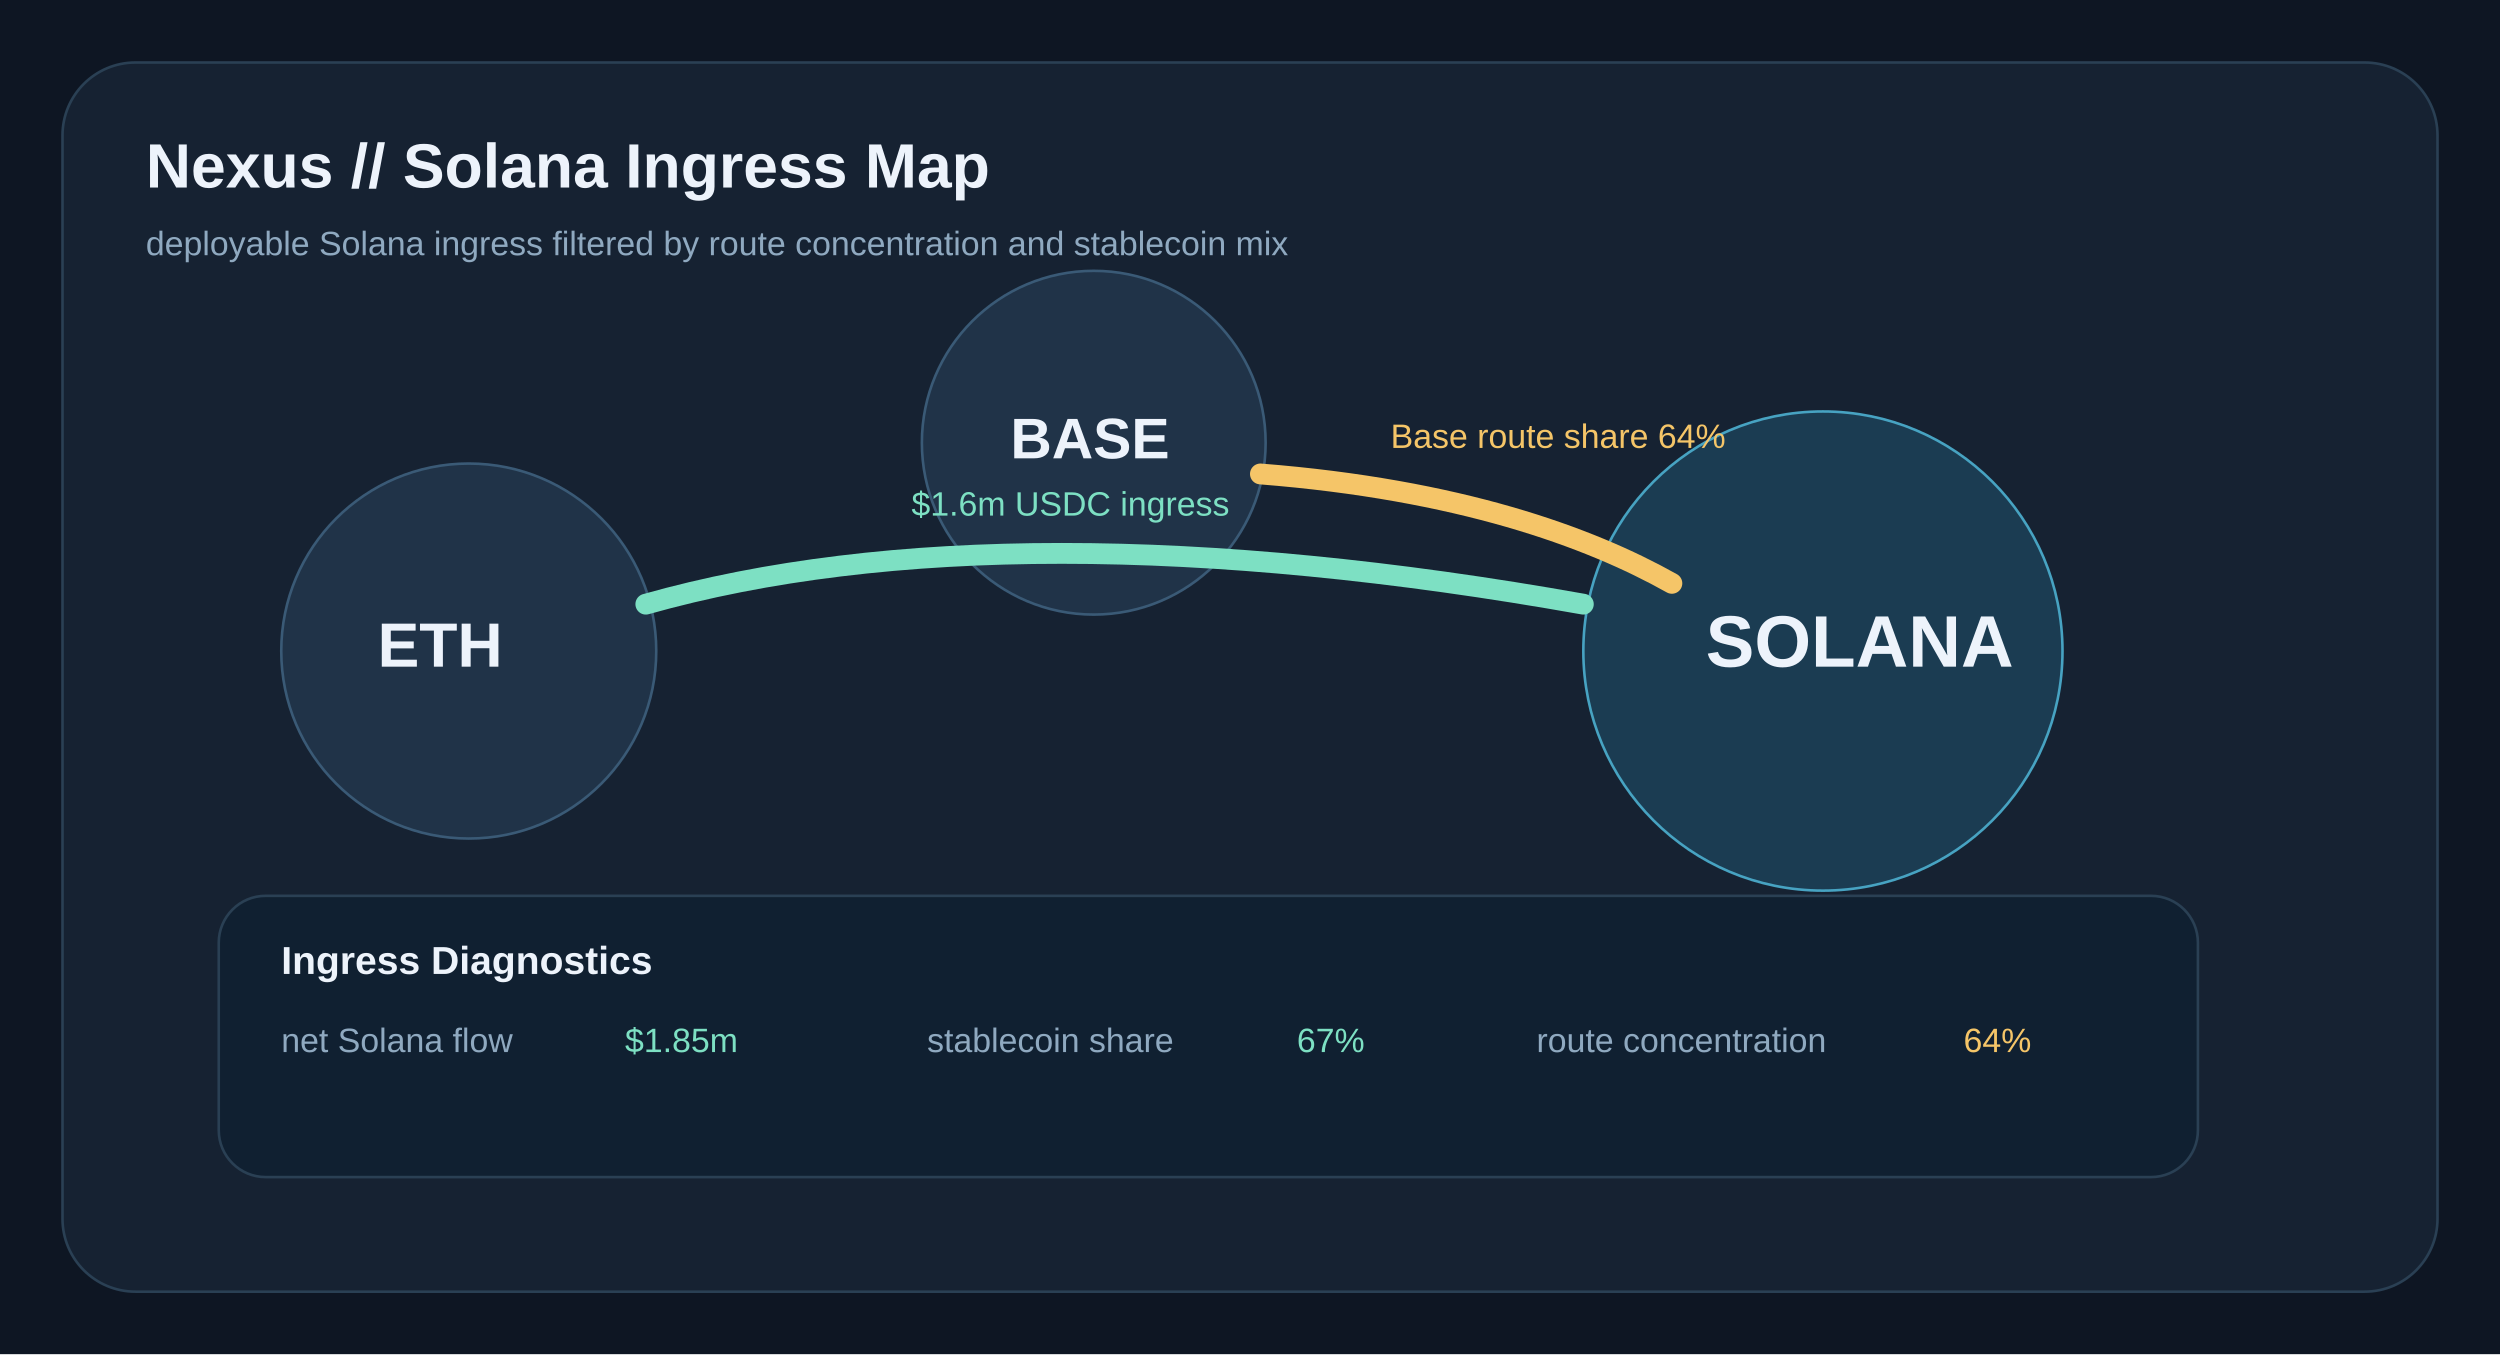
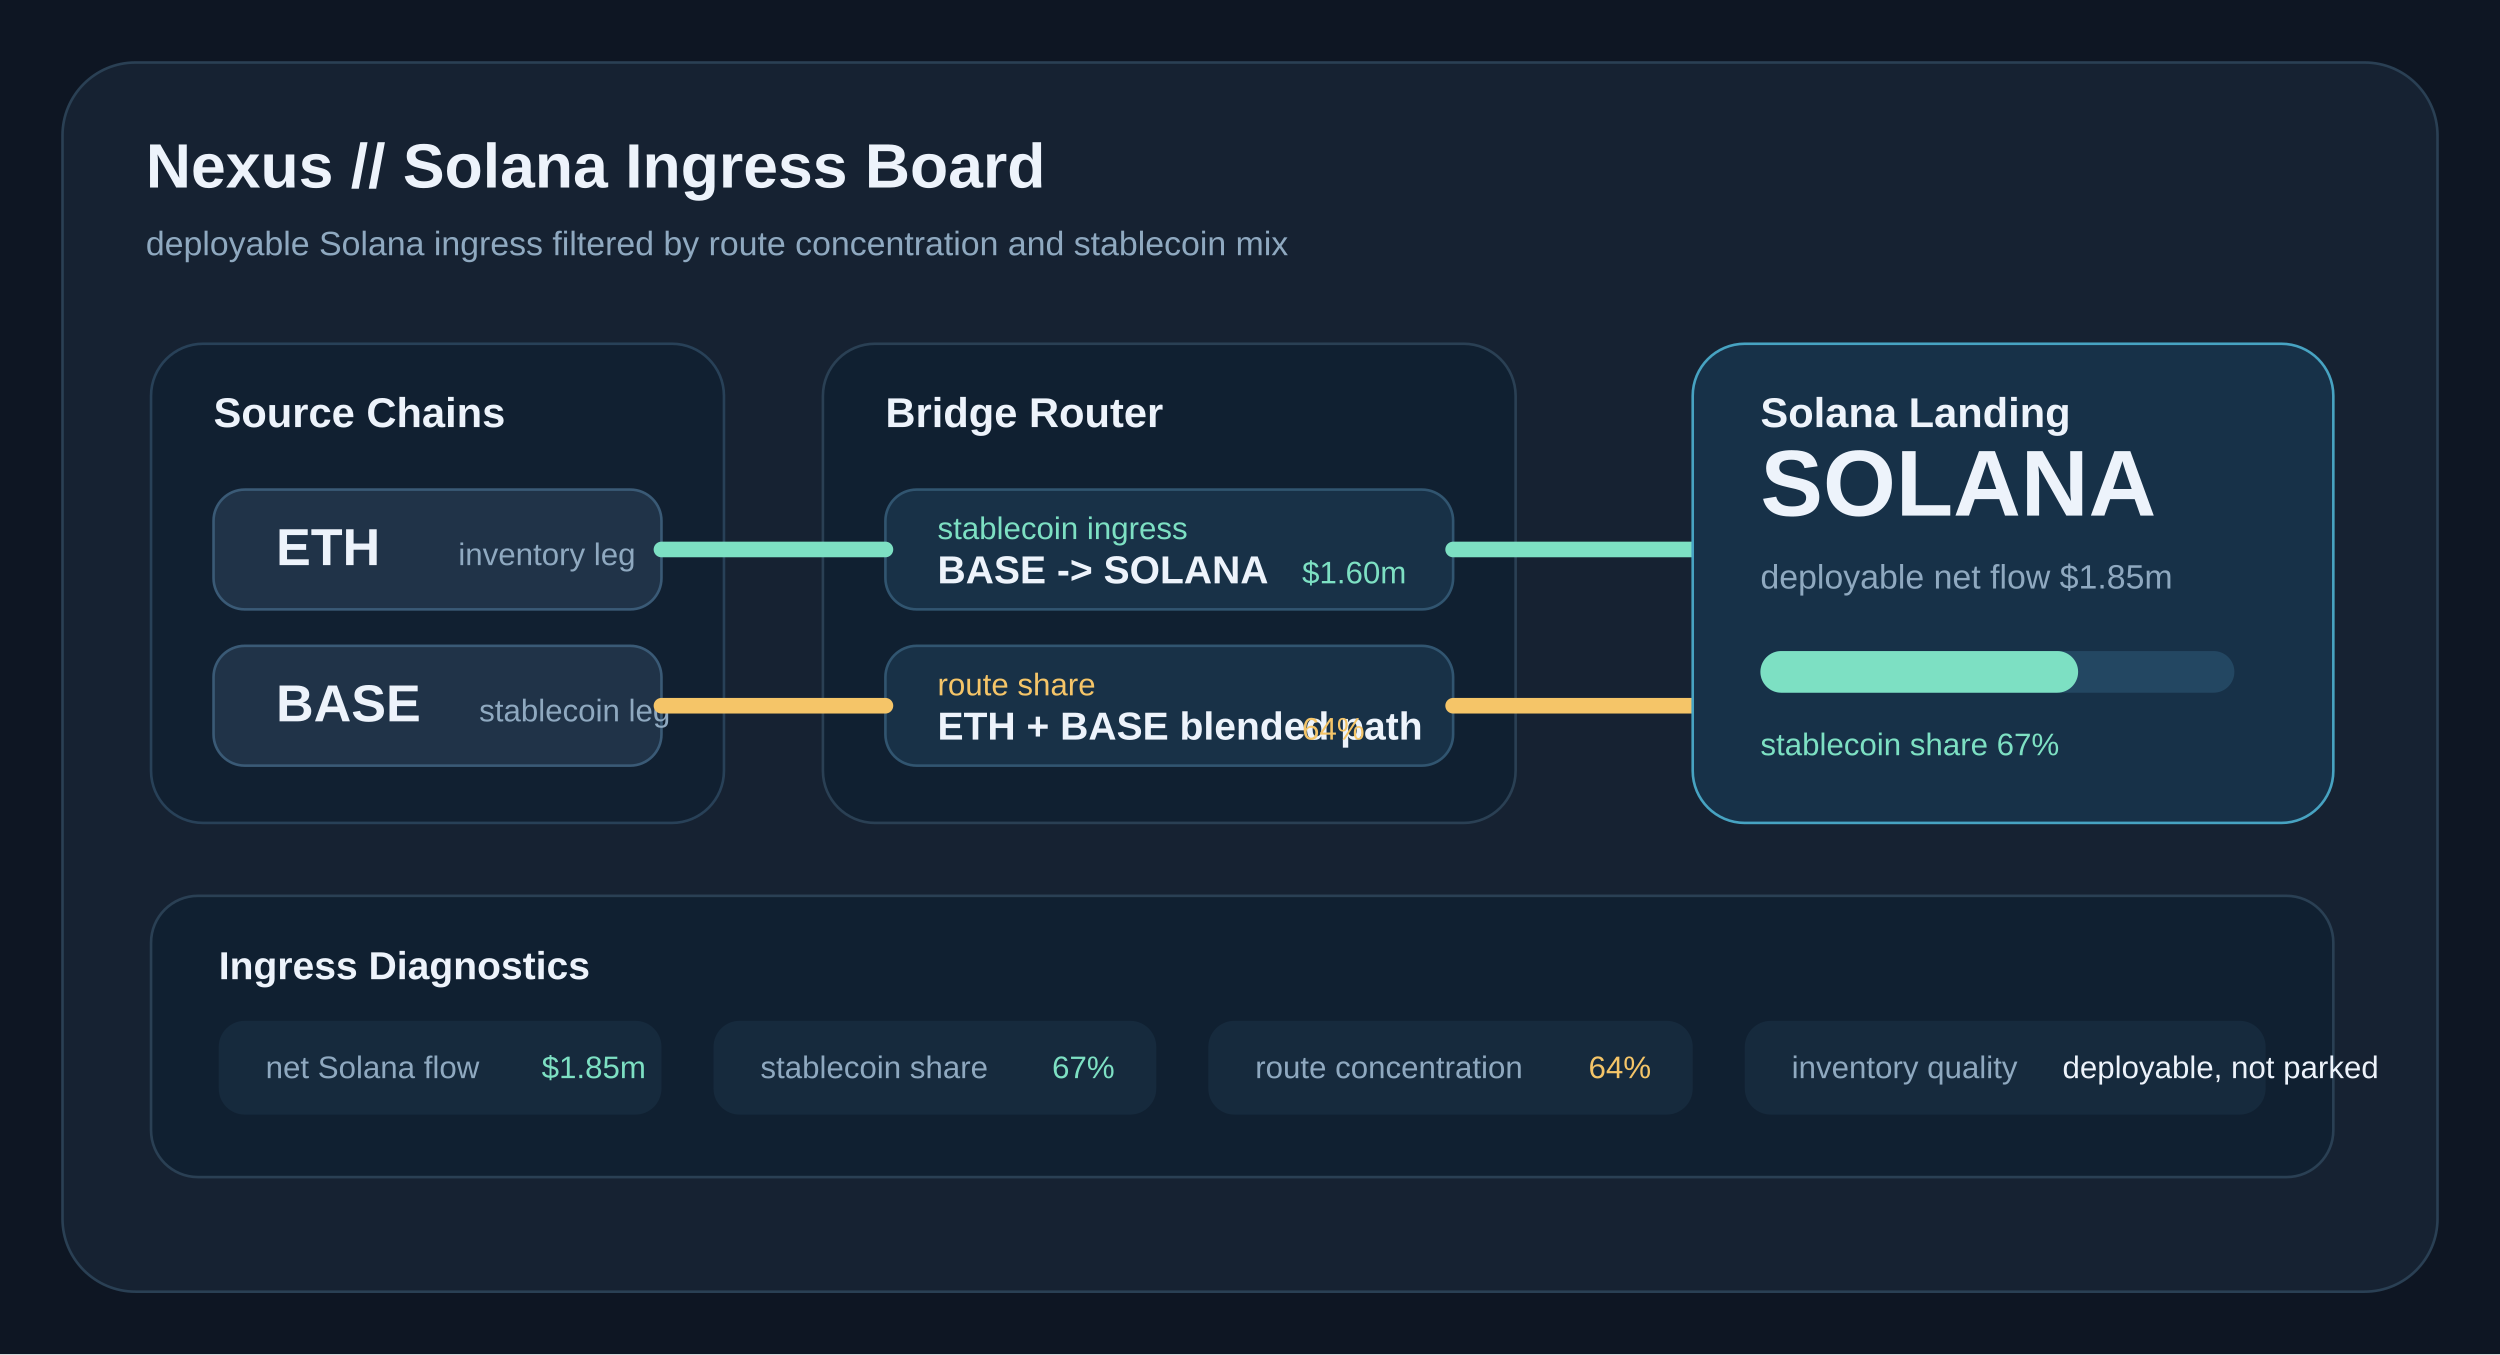
<svg xmlns="http://www.w3.org/2000/svg" width="960" height="520" viewBox="0 0 960 520" fill="none">
  <rect width="960" height="520" fill="#0E1623" />
  <rect x="24" y="24" width="912" height="472" rx="28" fill="#162232" stroke="#2A4054" />
-   <text x="56" y="72" fill="#EDF3FB" font-family="Arial, sans-serif" font-size="24" font-weight="700">Nexus // Solana Ingress Map</text>
+   <text x="56" y="72" fill="#EDF3FB" font-family="Arial, sans-serif" font-size="24" font-weight="700">Nexus // Solana Ingress Board</text>
  <text x="56" y="98" fill="#8FA9C0" font-family="Arial, sans-serif" font-size="13">deployable Solana ingress filtered by route concentration and stablecoin mix</text>
-   <circle cx="180" cy="250" r="72" fill="#203348" stroke="#3A5A76" />
-   <text x="145" y="256" fill="#EDF3FB" font-family="Arial, sans-serif" font-size="24" font-weight="700">ETH</text>
-   <circle cx="420" cy="170" r="66" fill="#203348" stroke="#3A5A76" />
-   <text x="388" y="176" fill="#EDF3FB" font-family="Arial, sans-serif" font-size="22" font-weight="700">BASE</text>
-   <circle cx="700" cy="250" r="92" fill="#1B3C52" stroke="#47A3C2" />
-   <text x="655" y="256" fill="#EDF3FB" font-family="Arial, sans-serif" font-size="28" font-weight="700">SOLANA</text>
-   <path d="M248 232 C340 206 462 206 608 232" stroke="#7DE0C3" stroke-width="8" stroke-linecap="round" />
-   <path d="M484 182 C560 188 610 206 642 224" stroke="#F5C568" stroke-width="8" stroke-linecap="round" />
-   <text x="350" y="198" fill="#7DE0C3" font-family="Arial, sans-serif" font-size="13">$1.6m USDC ingress</text>
-   <text x="534" y="172" fill="#F5C568" font-family="Arial, sans-serif" font-size="13">Base route share 64%</text>
-   <rect x="84" y="344" width="760" height="108" rx="18" fill="#102031" stroke="#2A4054" />
-   <text x="108" y="374" fill="#EDF3FB" font-family="Arial, sans-serif" font-size="15" font-weight="700">Ingress Diagnostics</text>
-   <text x="108" y="404" fill="#8FA9C0" font-family="Arial, sans-serif" font-size="13">net Solana flow</text>
-   <text x="240" y="404" fill="#7DE0C3" font-family="Arial, sans-serif" font-size="13">$1.85m</text>
-   <text x="356" y="404" fill="#8FA9C0" font-family="Arial, sans-serif" font-size="13">stablecoin share</text>
-   <text x="498" y="404" fill="#7DE0C3" font-family="Arial, sans-serif" font-size="13">67%</text>
-   <text x="590" y="404" fill="#8FA9C0" font-family="Arial, sans-serif" font-size="13">route concentration</text>
-   <text x="754" y="404" fill="#F5C568" font-family="Arial, sans-serif" font-size="13">64%</text>
+   <rect x="58" y="132" width="220" height="184" rx="20" fill="#112031" stroke="#284158" />
+   <text x="82" y="164" fill="#EDF3FB" font-family="Arial, sans-serif" font-size="16" font-weight="700">Source Chains</text>
+   <rect x="82" y="188" width="172" height="46" rx="12" fill="#203348" stroke="#3A5A76" />
+   <text x="106" y="217" fill="#EDF3FB" font-family="Arial, sans-serif" font-size="20" font-weight="700">ETH</text>
+   <text x="176" y="217" fill="#8FA9C0" font-family="Arial, sans-serif" font-size="12">inventory leg</text>
+   <rect x="82" y="248" width="172" height="46" rx="12" fill="#203348" stroke="#3A5A76" />
+   <text x="106" y="277" fill="#EDF3FB" font-family="Arial, sans-serif" font-size="20" font-weight="700">BASE</text>
+   <text x="184" y="277" fill="#8FA9C0" font-family="Arial, sans-serif" font-size="12">stablecoin leg</text>
+   <rect x="316" y="132" width="266" height="184" rx="20" fill="#102031" stroke="#2A4054" />
+   <text x="340" y="164" fill="#EDF3FB" font-family="Arial, sans-serif" font-size="16" font-weight="700">Bridge Router</text>
+   <rect x="340" y="188" width="218" height="46" rx="12" fill="#183147" stroke="#315570" />
+   <text x="360" y="207" fill="#7DE0C3" font-family="Arial, sans-serif" font-size="12">stablecoin ingress</text>
+   <text x="360" y="224" fill="#EDF3FB" font-family="Arial, sans-serif" font-size="15" font-weight="700">BASE -&gt; SOLANA</text>
+   <text x="500" y="224" fill="#7DE0C3" font-family="Arial, sans-serif" font-size="12">$1.60m</text>
+   <rect x="340" y="248" width="218" height="46" rx="12" fill="#183147" stroke="#315570" />
+   <text x="360" y="267" fill="#F5C568" font-family="Arial, sans-serif" font-size="12">route share</text>
+   <text x="360" y="284" fill="#EDF3FB" font-family="Arial, sans-serif" font-size="15" font-weight="700">ETH + BASE blended path</text>
+   <text x="500" y="284" fill="#F5C568" font-family="Arial, sans-serif" font-size="12">64%</text>
+   <line x1="254" y1="211" x2="340" y2="211" stroke="#7DE0C3" stroke-width="6" stroke-linecap="round" />
+   <line x1="254" y1="271" x2="340" y2="271" stroke="#F5C568" stroke-width="6" stroke-linecap="round" />
+   <line x1="558" y1="211" x2="650" y2="211" stroke="#7DE0C3" stroke-width="6" stroke-linecap="round" />
+   <line x1="558" y1="271" x2="650" y2="271" stroke="#F5C568" stroke-width="6" stroke-linecap="round" />
+   <rect x="650" y="132" width="246" height="184" rx="20" fill="#173148" stroke="#47A3C2" />
+   <text x="676" y="164" fill="#EDF3FB" font-family="Arial, sans-serif" font-size="16" font-weight="700">Solana Landing</text>
+   <text x="676" y="198" fill="#EDF3FB" font-family="Arial, sans-serif" font-size="36" font-weight="700">SOLANA</text>
+   <text x="676" y="226" fill="#8FA9C0" font-family="Arial, sans-serif" font-size="13">deployable net flow $1.85m</text>
+   <rect x="676" y="250" width="182" height="16" rx="8" fill="#234762" />
+   <rect x="676" y="250" width="122" height="16" rx="8" fill="#7DE0C3" />
+   <text x="676" y="290" fill="#7DE0C3" font-family="Arial, sans-serif" font-size="12">stablecoin share 67%</text>
+   <rect x="58" y="344" width="838" height="108" rx="18" fill="#102031" stroke="#2A4054" />
+   <text x="84" y="376" fill="#EDF3FB" font-family="Arial, sans-serif" font-size="15" font-weight="700">Ingress Diagnostics</text>
+   <rect x="84" y="392" width="170" height="36" rx="10" fill="#162A3D" />
+   <text x="102" y="414" fill="#8FA9C0" font-family="Arial, sans-serif" font-size="12">net Solana flow</text>
+   <text x="208" y="414" fill="#7DE0C3" font-family="Arial, sans-serif" font-size="12">$1.85m</text>
+   <rect x="274" y="392" width="170" height="36" rx="10" fill="#162A3D" />
+   <text x="292" y="414" fill="#8FA9C0" font-family="Arial, sans-serif" font-size="12">stablecoin share</text>
+   <text x="404" y="414" fill="#7DE0C3" font-family="Arial, sans-serif" font-size="12">67%</text>
+   <rect x="464" y="392" width="186" height="36" rx="10" fill="#162A3D" />
+   <text x="482" y="414" fill="#8FA9C0" font-family="Arial, sans-serif" font-size="12">route concentration</text>
+   <text x="610" y="414" fill="#F5C568" font-family="Arial, sans-serif" font-size="12">64%</text>
+   <rect x="670" y="392" width="200" height="36" rx="10" fill="#162A3D" />
+   <text x="688" y="414" fill="#8FA9C0" font-family="Arial, sans-serif" font-size="12">inventory quality</text>
+   <text x="792" y="414" fill="#EDF3FB" font-family="Arial, sans-serif" font-size="12">deployable, not parked</text>
</svg>
